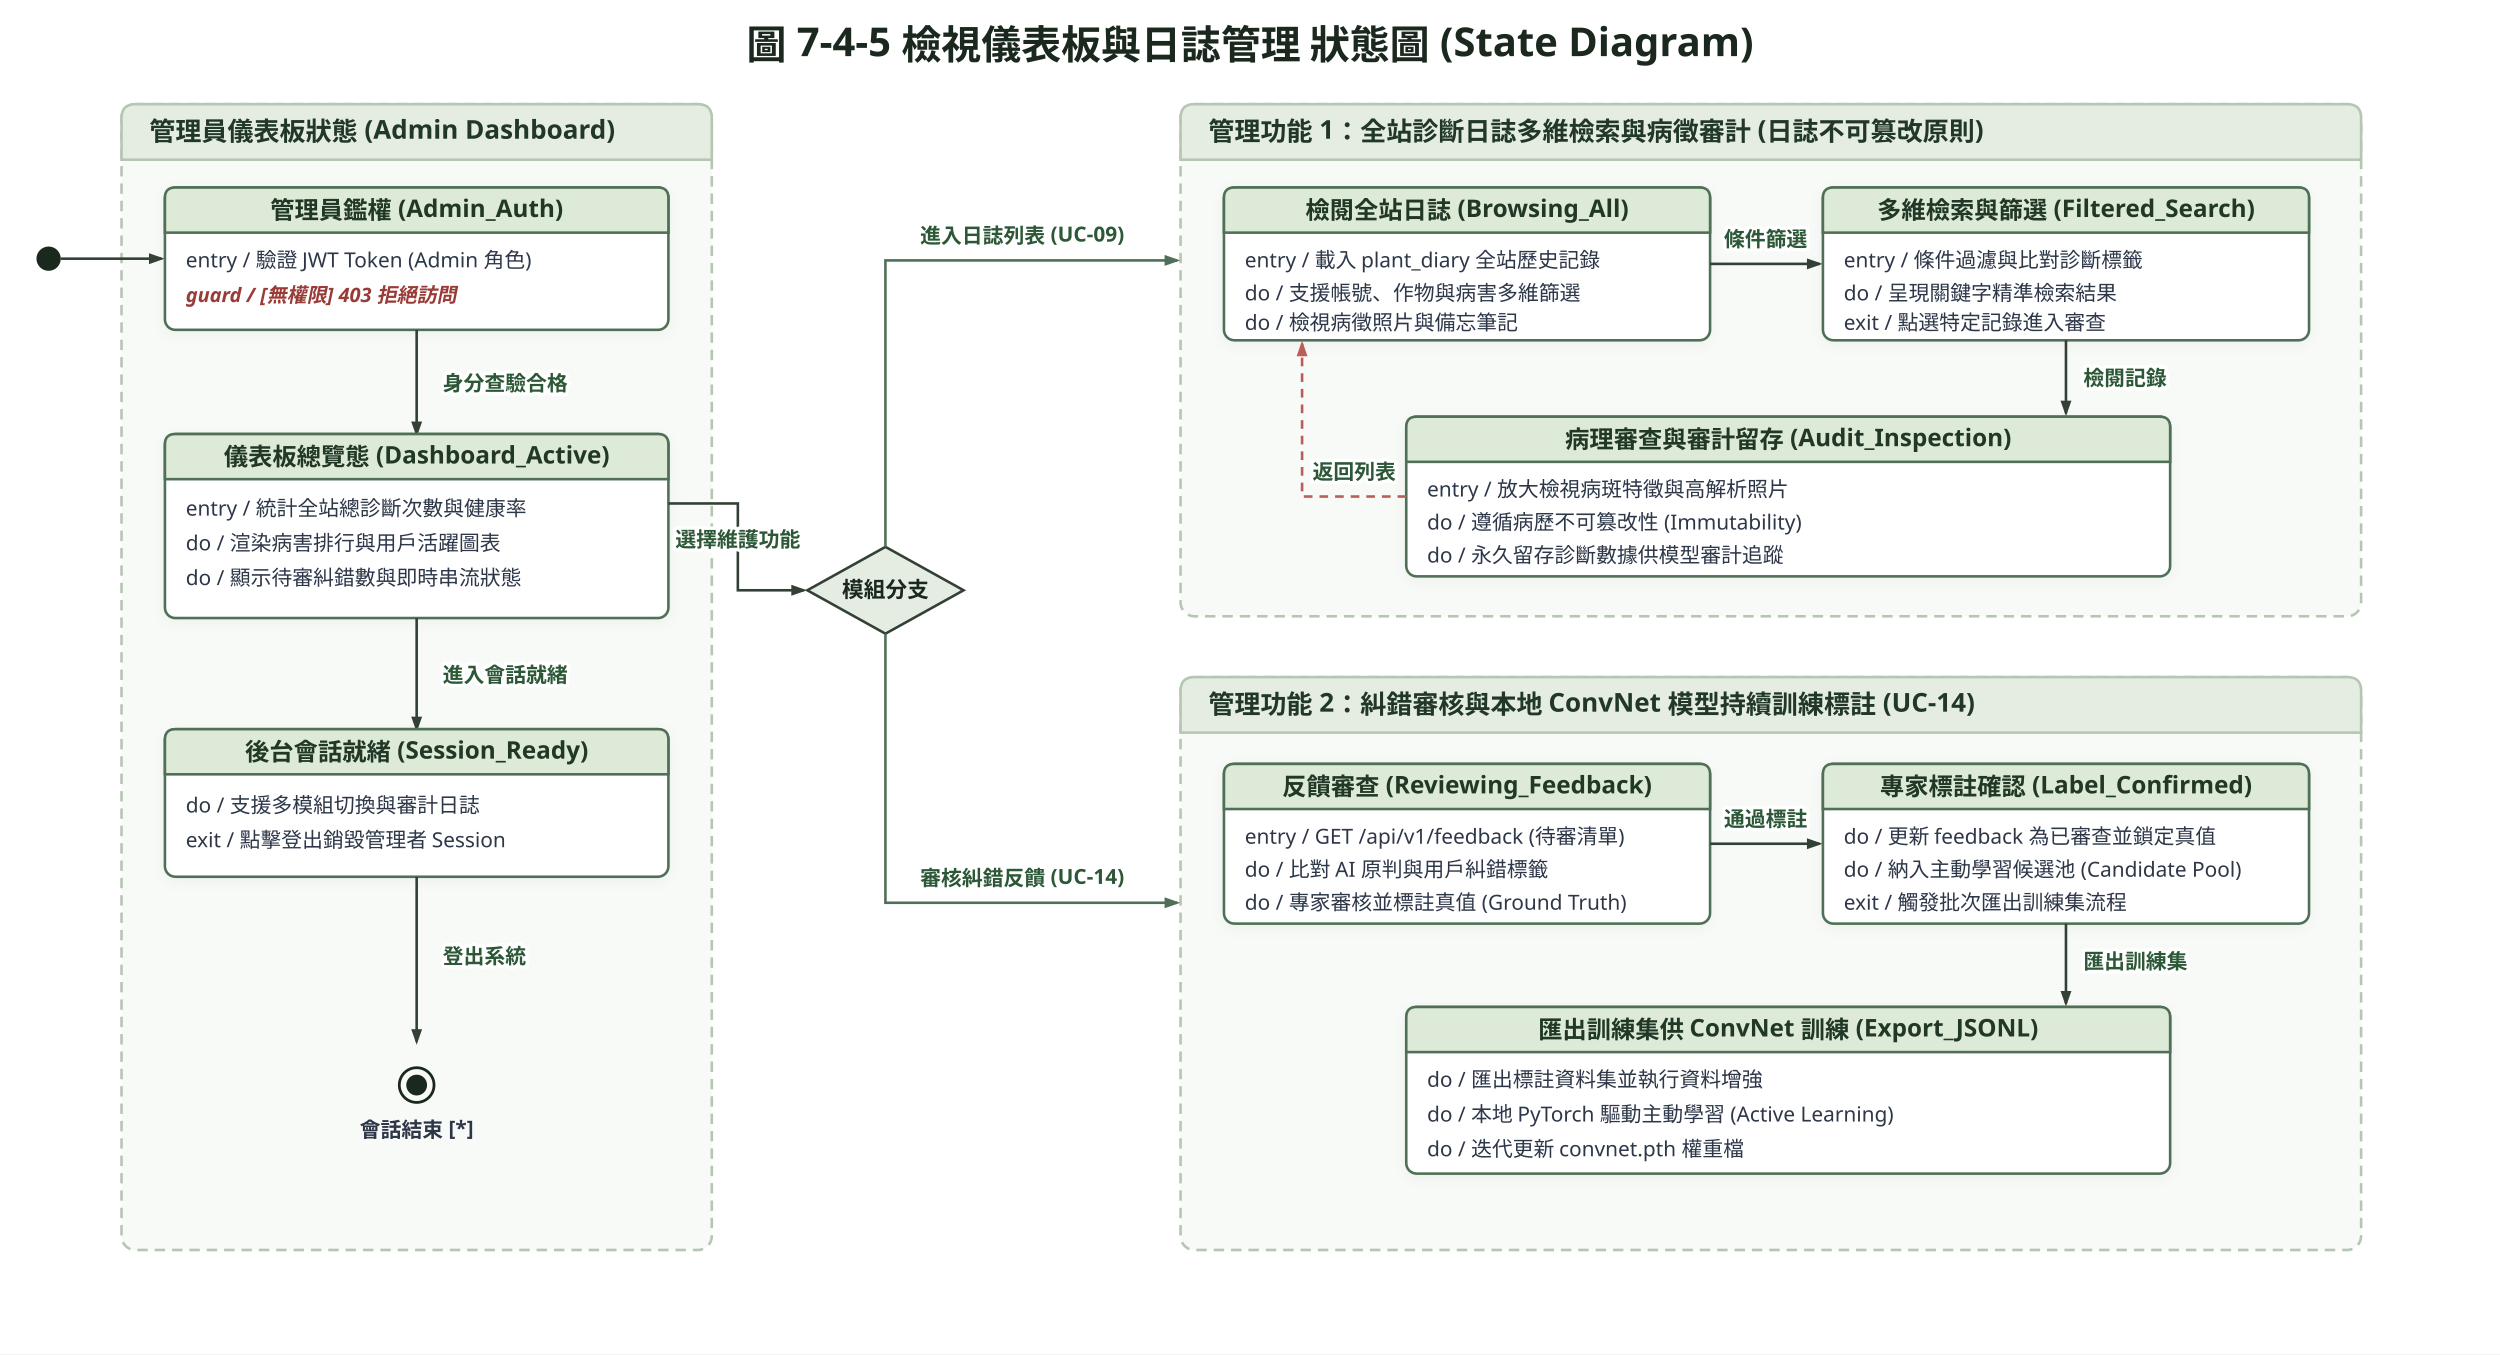
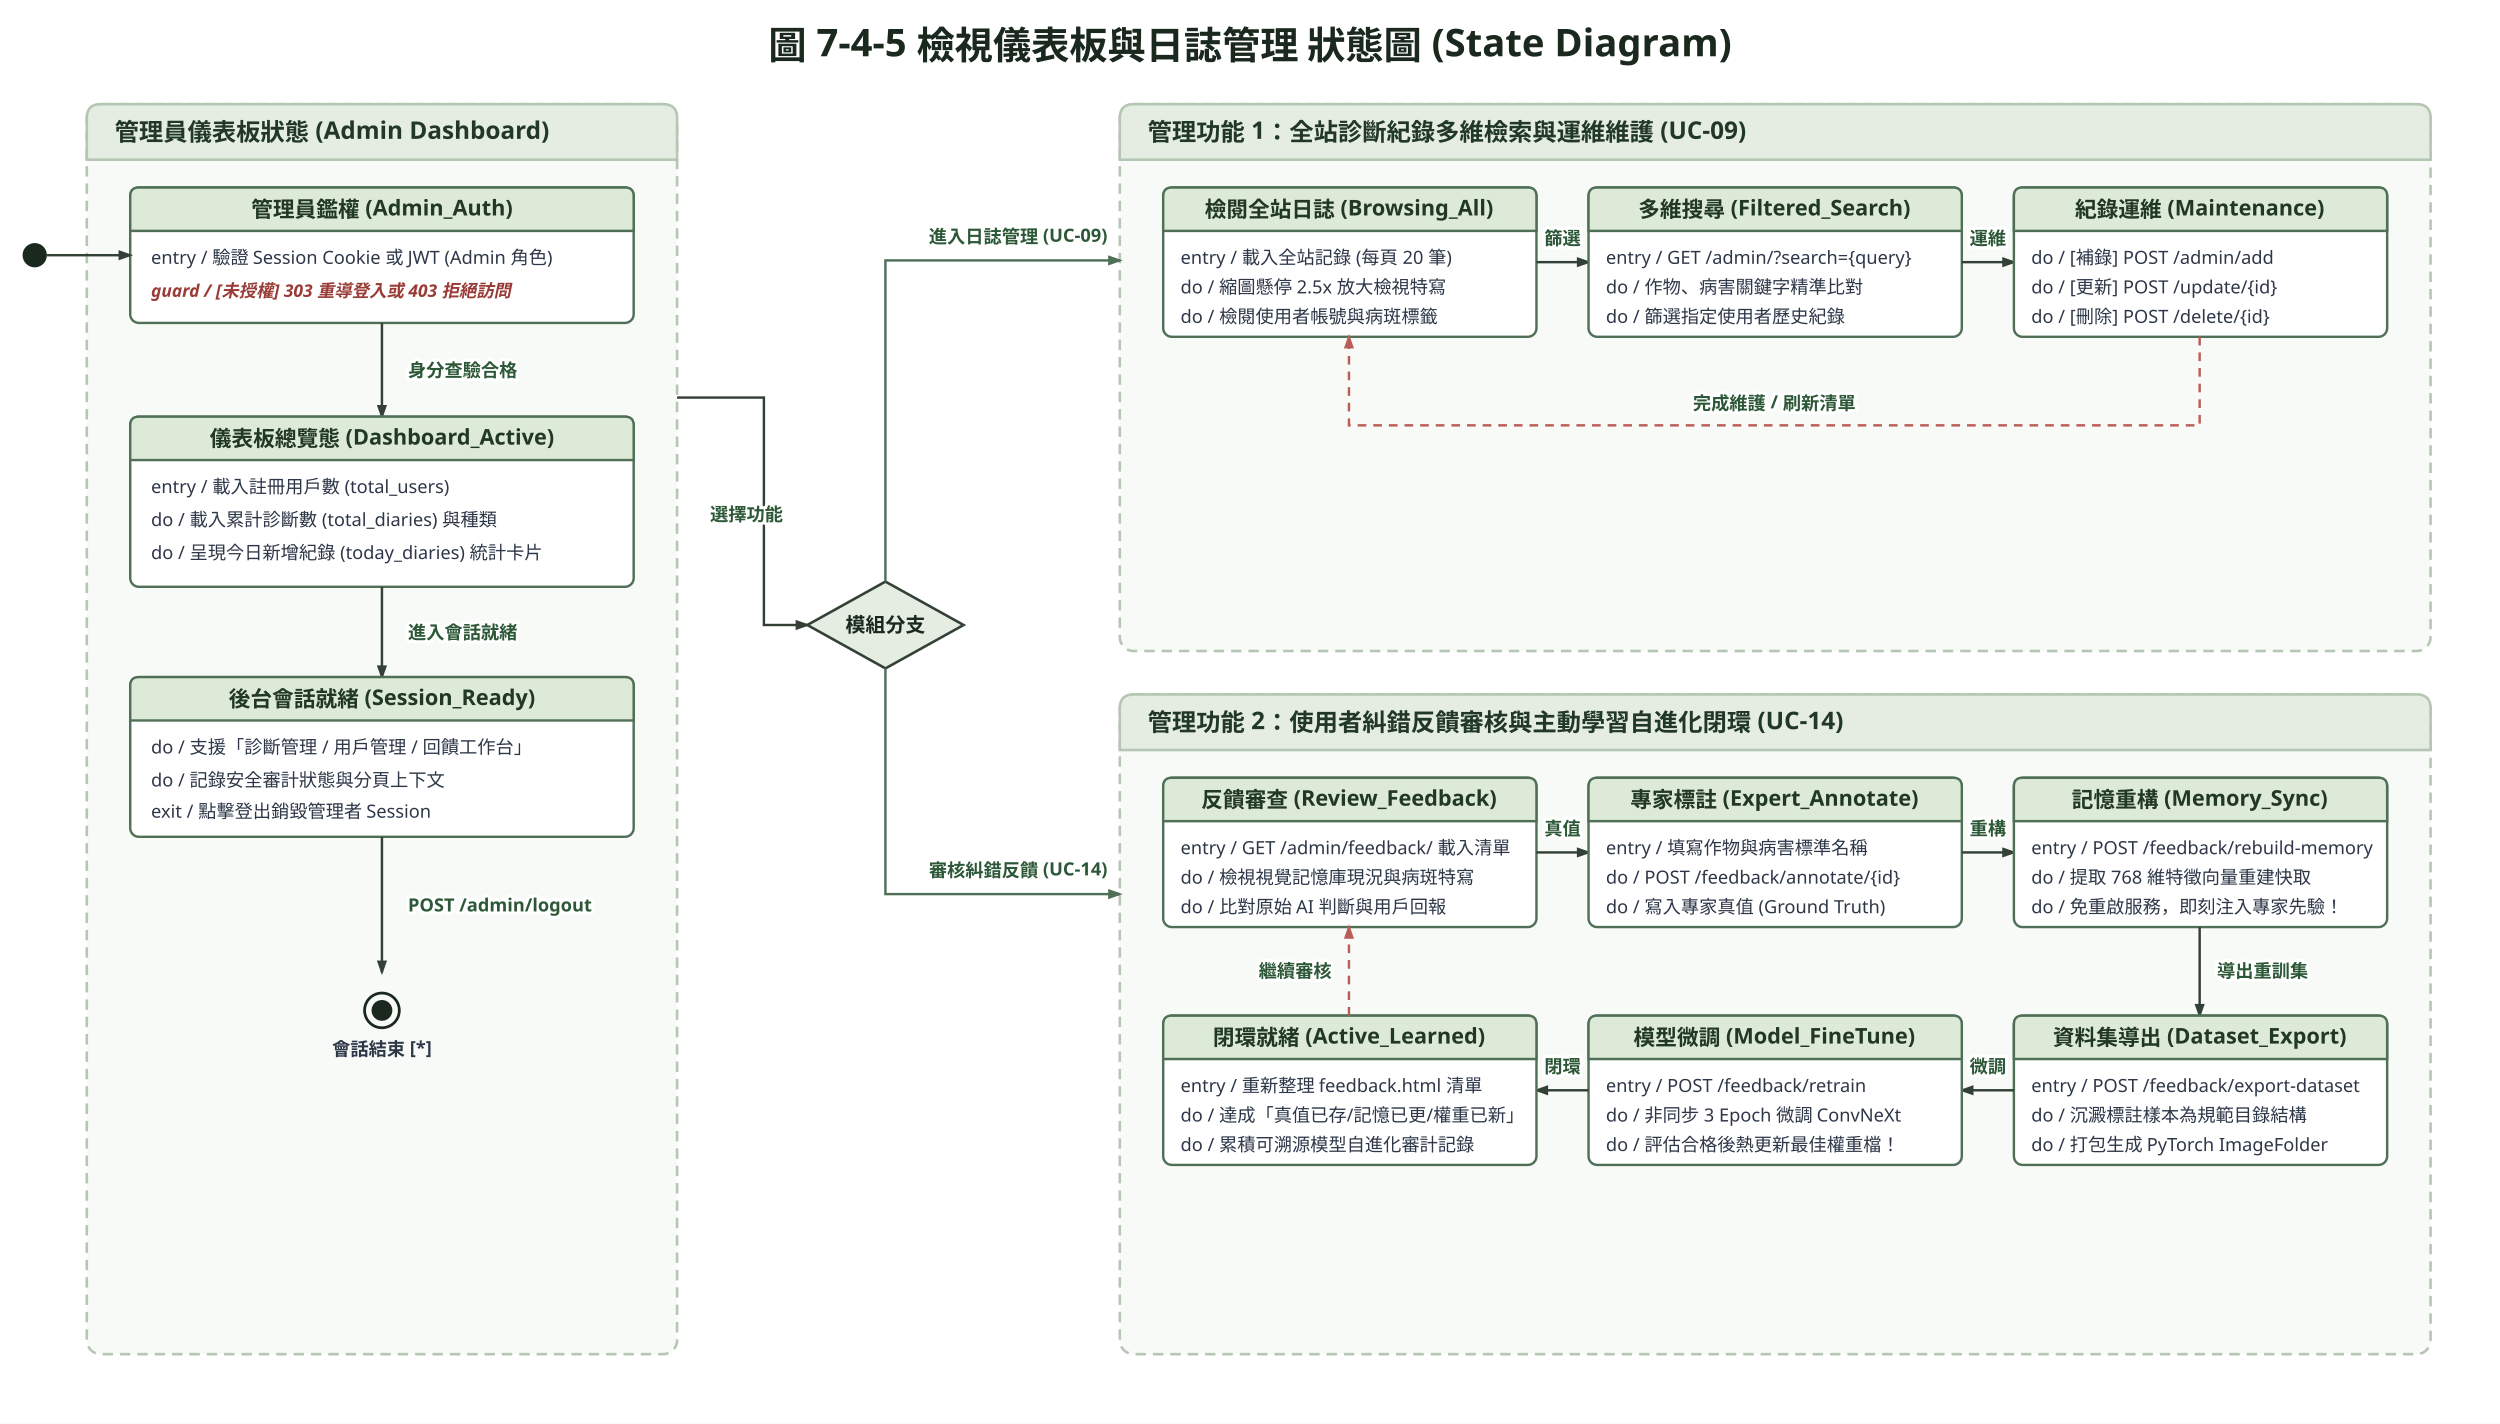
- <svg xmlns="http://www.w3.org/2000/svg" viewBox="0 0 1440 780" width="1440" height="780">
+ <svg xmlns="http://www.w3.org/2000/svg" viewBox="0 0 1440 820" width="1440" height="820">
  <defs>
    <style>
-       .title { font-family: 'Microsoft JhengHei', sans-serif; font-size: 23px; font-weight: bold; fill: #1A281E; }
-       .group-title { font-family: 'Microsoft JhengHei', sans-serif; font-size: 15px; font-weight: bold; fill: #223827; }
-       .state-name { font-family: 'Microsoft JhengHei', sans-serif; font-size: 14px; font-weight: bold; fill: #223827; }
-       .diamond-text { font-family: 'Microsoft JhengHei', sans-serif; font-size: 12.5px; font-weight: bold; fill: #1A281E; text-anchor: middle; }
-       .action-text { font-family: 'Microsoft JhengHei', sans-serif; font-size: 12px; fill: #2D3748; }
-       .transition-text { font-family: 'Microsoft JhengHei', sans-serif; font-size: 12px; fill: #2D5837; font-weight: bold; paint-order: stroke fill; stroke: #FFFFFF; stroke-width: 4px; stroke-linejoin: round; }
-       .guard-text { font-family: 'Microsoft JhengHei', sans-serif; font-size: 11.5px; fill: #993B36; font-style: italic; font-weight: bold; paint-order: stroke fill; stroke: #FFFFFF; stroke-width: 3.5px; }
+       .title { font-family: 'Microsoft JhengHei', sans-serif; font-size: 22px; font-weight: bold; fill: #1A281E; }
+       .group-title { font-family: 'Microsoft JhengHei', sans-serif; font-size: 14px; font-weight: bold; fill: #223827; }
+       .state-name { font-family: 'Microsoft JhengHei', sans-serif; font-size: 12.5px; font-weight: bold; fill: #223827; }
+       .diamond-text { font-family: 'Microsoft JhengHei', sans-serif; font-size: 11.5px; font-weight: bold; fill: #1A281E; text-anchor: middle; }
+       .action-text { font-family: 'Microsoft JhengHei', sans-serif; font-size: 10.5px; fill: #2D3748; }
+       .transition-text { font-family: 'Microsoft JhengHei', sans-serif; font-size: 10.5px; fill: #2D5837; font-weight: bold; paint-order: stroke fill; stroke: #FFFFFF; stroke-width: 3.5px; stroke-linejoin: round; }
+       .guard-text { font-family: 'Microsoft JhengHei', sans-serif; font-size: 10px; fill: #993B36; font-style: italic; font-weight: bold; paint-order: stroke fill; stroke: #FFFFFF; stroke-width: 3px; }

      .composite-bg { fill: #F8FAF7; stroke: #B5C6B3; stroke-width: 1.5; stroke-dasharray: 6,4; rx: 8; ry: 8; }
      .composite-header { fill: #E5EDE3; stroke: #B5C6B3; stroke-width: 1.5; }

-       .state-box { fill: #FFFFFF; stroke: #4F7057; stroke-width: 1.5; rx: 6; ry: 6; filter: drop-shadow(0 2px 4px rgba(0,0,0,0.04)); }
-       .state-header { fill: #DDEAD7; stroke: #4F7057; stroke-width: 1.5; }
+       .state-box { fill: #FFFFFF; stroke: #4F7057; stroke-width: 1.4; rx: 5; ry: 5; }
+       .state-header { fill: #DDEAD7; stroke: #4F7057; stroke-width: 1.4; }

      .choice-diamond { fill: #E5EDE3; stroke: #334035; stroke-width: 1.5; }

-       .ai-box { fill: #FFFFFF; stroke: #4F7057; stroke-width: 1.5; rx: 6; ry: 6; filter: drop-shadow(0 2px 4px rgba(0,0,0,0.04)); }
-       .ai-header { fill: #DDEAD7; stroke: #4F7057; stroke-width: 1.5; }
- 
-       .line { stroke: #334035; stroke-width: 1.5; fill: none; marker-end: url(#arrow); }
-       .line-branch { stroke: #4F7057; stroke-width: 1.5; fill: none; marker-end: url(#arrow-branch); }
-       .line-back { stroke: #BA5D57; stroke-width: 1.5; stroke-dasharray: 5,4; fill: none; marker-end: url(#arrow-back); }
+       .line { stroke: #334035; stroke-width: 1.4; fill: none; marker-end: url(#arrow); }
+       .line-branch { stroke: #4F7057; stroke-width: 1.4; fill: none; marker-end: url(#arrow-branch); }
+       .line-back { stroke: #BA5D57; stroke-width: 1.4; stroke-dasharray: 5,4; fill: none; marker-end: url(#arrow-back); }
    </style>
    <marker id="arrow" viewBox="0 0 10 10" refX="8" refY="5" markerWidth="6" markerHeight="6" orient="auto-start-reverse">
      <path d="M 0 1.5 L 10 5 L 0 8.5 z" fill="#334035" />
    </marker>
    <marker id="arrow-branch" viewBox="0 0 10 10" refX="8" refY="5" markerWidth="6" markerHeight="6" orient="auto-start-reverse">
      <path d="M 0 1.5 L 10 5 L 0 8.5 z" fill="#4F7057" />
    </marker>
    <marker id="arrow-back" viewBox="0 0 10 10" refX="8" refY="5" markerWidth="6" markerHeight="6" orient="auto-start-reverse">
      <path d="M 0 1.5 L 10 5 L 0 8.5 z" fill="#BA5D57" />
    </marker>
  </defs>
  <rect width="100%" height="100%" fill="#ffffff" />
  <text x="720" y="34" class="title" text-anchor="middle">圖 7-4-5 檢視儀表板與日誌管理 狀態圖 (State Diagram)</text>
-   <g transform="translate(70, 60)">
-     <rect width="340" height="660" class="composite-bg" />
+   <g transform="translate(50, 60)">
+     <rect width="340" height="720" class="composite-bg" />
    <path d="M 0 8 Q 0 0 8 0 L 332 0 Q 340 0 340 8 L 340 32 L 0 32 Z" class="composite-header" />
    <text x="16" y="21" class="group-title">管理員儀表板狀態 (Admin Dashboard)</text>
    <g transform="translate(25, 48)">
-       <rect width="290" height="82" class="state-box" />
-       <path d="M 0 6 Q 0 0 6 0 L 284 0 Q 290 0 290 6 L 290 26 L 0 26 Z" class="state-header" />
-       <text x="145" y="18" class="state-name" text-anchor="middle">管理員鑑權 (Admin_Auth)</text>
-       <text x="12" y="46" class="action-text">entry / 驗證 JWT Token (Admin 角色)</text>
-       <text x="12" y="66" class="guard-text">guard / [無權限] 403 拒絕訪問</text>
+       <rect width="290" height="78" class="state-box" />
+       <path d="M 0 5 Q 0 0 5 0 L 285 0 Q 290 0 290 5 L 290 25 L 0 25 Z" class="state-header" />
+       <text x="145" y="17" class="state-name" text-anchor="middle">管理員鑑權 (Admin_Auth)</text>
+       <text x="12" y="44" class="action-text">entry / 驗證 Session Cookie 或 JWT (Admin 角色)</text>
+       <text x="12" y="63" class="guard-text">guard / [未授權] 303 重導登入或 403 拒絕訪問</text>
    </g>
-     <line x1="170" y1="130" x2="170" y2="190" class="line" />
-     <text x="185" y="165" class="transition-text">身分查驗合格</text>
-     <g transform="translate(25, 190)">
-       <rect width="290" height="106" class="state-box" />
-       <path d="M 0 6 Q 0 0 6 0 L 284 0 Q 290 0 290 6 L 290 26 L 0 26 Z" class="state-header" />
-       <text x="145" y="18" class="state-name" text-anchor="middle">儀表板總覽態 (Dashboard_Active)</text>
-       <text x="12" y="47" class="action-text">entry / 統計全站總診斷次數與健康率</text>
-       <text x="12" y="67" class="action-text">do / 渲染病害排行與用戶活躍圖表</text>
-       <text x="12" y="87" class="action-text">do / 顯示待審糾錯數與即時串流狀態</text>
+     <line x1="170" y1="126" x2="170" y2="180" class="line" />
+     <text x="185" y="157" class="transition-text">身分查驗合格</text>
+     <g transform="translate(25, 180)">
+       <rect width="290" height="98" class="state-box" />
+       <path d="M 0 5 Q 0 0 5 0 L 285 0 Q 290 0 290 5 L 290 25 L 0 25 Z" class="state-header" />
+       <text x="145" y="17" class="state-name" text-anchor="middle">儀表板總覽態 (Dashboard_Active)</text>
+       <text x="12" y="44" class="action-text">entry / 載入註冊用戶數 (total_users)</text>
+       <text x="12" y="63" class="action-text">do / 載入累計診斷數 (total_diaries) 與種類</text>
+       <text x="12" y="82" class="action-text">do / 呈現今日新增紀錄 (today_diaries) 統計卡片</text>
    </g>
-     <line x1="170" y1="296" x2="170" y2="360" class="line" />
-     <text x="185" y="333" class="transition-text">進入會話就緒</text>
-     <g transform="translate(25, 360)">
-       <rect width="290" height="85" class="state-box" />
-       <path d="M 0 6 Q 0 0 6 0 L 284 0 Q 290 0 290 6 L 290 26 L 0 26 Z" class="state-header" />
-       <text x="145" y="18" class="state-name" text-anchor="middle">後台會話就緒 (Session_Ready)</text>
-       <text x="12" y="48" class="action-text">do / 支援多模組切換與審計日誌</text>
-       <text x="12" y="68" class="action-text">exit / 點擊登出銷毀管理者 Session</text>
+     <line x1="170" y1="278" x2="170" y2="330" class="line" />
+     <text x="185" y="308" class="transition-text">進入會話就緒</text>
+     <g transform="translate(25, 330)">
+       <rect width="290" height="92" class="state-box" />
+       <path d="M 0 5 Q 0 0 5 0 L 285 0 Q 290 0 290 5 L 290 25 L 0 25 Z" class="state-header" />
+       <text x="145" y="17" class="state-name" text-anchor="middle">後台會話就緒 (Session_Ready)</text>
+       <text x="12" y="44" class="action-text">do / 支援「診斷管理 / 用戶管理 / 回饋工作台」</text>
+       <text x="12" y="63" class="action-text">do / 記錄安全審計狀態與分頁上下文</text>
+       <text x="12" y="81" class="action-text">exit / 點擊登出銷毀管理者 Session</text>
    </g>
-     <line x1="170" y1="445" x2="170" y2="540" class="line" />
-     <text x="185" y="495" class="transition-text">登出系統</text>
-     <circle cx="170" cy="565" r="10" stroke="#1A281E" stroke-width="1.6" fill="none" />
-     <circle cx="170" cy="565" r="6" fill="#1A281E" />
-     <text x="170" y="595" class="action-text" font-weight="bold" text-anchor="middle">會話結束 [*]</text>
+     <line x1="170" y1="422" x2="170" y2="500" class="line" />
+     <text x="185" y="465" class="transition-text">POST /admin/logout</text>
+     <circle cx="170" cy="522" r="10" stroke="#1A281E" stroke-width="1.6" fill="none" />
+     <circle cx="170" cy="522" r="6" fill="#1A281E" />
+     <text x="170" y="548" class="action-text" font-weight="bold" text-anchor="middle">會話結束 [*]</text>
  </g>
-   <circle cx="28" cy="149" r="7" fill="#1A281E" />
-   <line x1="35" y1="149" x2="93" y2="149" class="line" />
-   <g transform="translate(680, 60)">
-     <rect width="680" height="295" class="composite-bg" />
-     <path d="M 0 8 Q 0 0 8 0 L 672 0 Q 680 0 680 8 L 680 32 L 0 32 Z" class="composite-header" fill="#E5EDE3" />
-     <text x="16" y="21" class="group-title" fill="#1A281E">管理功能 1：全站診斷日誌多維檢索與病徵審計 (日誌不可篡改原則)</text>
+   <circle cx="20" cy="147" r="7" fill="#1A281E" />
+   <line x1="27" y1="147" x2="75" y2="147" class="line" />
+   <g transform="translate(645, 60)">
+     <rect width="755" height="315" class="composite-bg" />
+     <path d="M 0 8 Q 0 0 8 0 L 747 0 Q 755 0 755 8 L 755 32 L 0 32 Z" class="composite-header" />
+     <text x="16" y="21" class="group-title">管理功能 1：全站診斷紀錄多維檢索與運維維護 (UC-09)</text>
    <g transform="translate(25, 48)">
-       <rect width="280" height="88" class="state-box" />
-       <path d="M 0 6 Q 0 0 6 0 L 274 0 Q 280 0 280 6 L 280 26 L 0 26 Z" class="state-header" />
-       <text x="140" y="18" class="state-name" text-anchor="middle">檢閱全站日誌 (Browsing_All)</text>
-       <text x="12" y="46" class="action-text">entry / 載入 plant_diary 全站歷史記錄</text>
-       <text x="12" y="65" class="action-text">do / 支援帳號、作物與病害多維篩選</text>
-       <text x="12" y="82" class="action-text">do / 檢視病徵照片與備忘筆記</text>
+       <rect width="215" height="86" class="state-box" />
+       <path d="M 0 5 Q 0 0 5 0 L 210 0 Q 215 0 215 5 L 215 25 L 0 25 Z" class="state-header" />
+       <text x="107" y="17" class="state-name" text-anchor="middle">檢閱全站日誌 (Browsing_All)</text>
+       <text x="10" y="44" class="action-text">entry / 載入全站記錄 (每頁 20 筆)</text>
+       <text x="10" y="61" class="action-text">do / 縮圖懸停 2.5x 放大檢視特寫</text>
+       <text x="10" y="78" class="action-text">do / 檢閱使用者帳號與病斑標籤</text>
    </g>
-     <line x1="305" y1="92" x2="368" y2="92" class="line" />
-     <text x="337" y="82" class="transition-text" text-anchor="middle">條件篩選</text>
-     <g transform="translate(370, 48)">
-       <rect width="280" height="88" class="state-box" />
-       <path d="M 0 6 Q 0 0 6 0 L 274 0 Q 280 0 280 6 L 280 26 L 0 26 Z" class="state-header" />
-       <text x="140" y="18" class="state-name" text-anchor="middle">多維檢索與篩選 (Filtered_Search)</text>
-       <text x="12" y="46" class="action-text">entry / 條件過濾與比對診斷標籤</text>
-       <text x="12" y="65" class="action-text">do / 呈現關鍵字精準檢索結果</text>
-       <text x="12" y="82" class="action-text">exit / 點選特定記錄進入審查</text>
+     <line x1="240" y1="91" x2="270" y2="91" class="line" />
+     <text x="255" y="81" class="transition-text" text-anchor="middle">篩選</text>
+     <g transform="translate(270, 48)">
+       <rect width="215" height="86" class="state-box" />
+       <path d="M 0 5 Q 0 0 5 0 L 210 0 Q 215 0 215 5 L 215 25 L 0 25 Z" class="state-header" />
+       <text x="107" y="17" class="state-name" text-anchor="middle">多維搜尋 (Filtered_Search)</text>
+       <text x="10" y="44" class="action-text">entry / GET /admin/?search={query}</text>
+       <text x="10" y="61" class="action-text">do / 作物、病害關鍵字精準比對</text>
+       <text x="10" y="78" class="action-text">do / 篩選指定使用者歷史紀錄</text>
    </g>
-     <line x1="510" y1="136" x2="510" y2="178" class="line" />
-     <text x="520" y="162" class="transition-text">檢閱記錄</text>
-     <g transform="translate(130, 180)">
-       <rect width="440" height="92" class="state-box" />
-       <path d="M 0 6 Q 0 0 6 0 L 434 0 Q 440 0 440 6 L 440 26 L 0 26 Z" class="state-header" />
-       <text x="220" y="18" class="state-name" text-anchor="middle">病理審查與審計留存 (Audit_Inspection)</text>
-       <text x="12" y="46" class="action-text">entry / 放大檢視病斑特徵與高解析照片</text>
-       <text x="12" y="65" class="action-text">do / 遵循病歷不可篡改性 (Immutability)</text>
-       <text x="12" y="84" class="action-text">do / 永久留存診斷數據供模型審計追蹤</text>
+     <line x1="485" y1="91" x2="515" y2="91" class="line" />
+     <text x="500" y="81" class="transition-text" text-anchor="middle">運維</text>
+     <g transform="translate(515, 48)">
+       <rect width="215" height="86" class="state-box" />
+       <path d="M 0 5 Q 0 0 5 0 L 210 0 Q 215 0 215 5 L 215 25 L 0 25 Z" class="state-header" />
+       <text x="107" y="17" class="state-name" text-anchor="middle">紀錄運維 (Maintenance)</text>
+       <text x="10" y="44" class="action-text">do / [補錄] POST /admin/add</text>
+       <text x="10" y="61" class="action-text">do / [更新] POST /update/{id}</text>
+       <text x="10" y="78" class="action-text">do / [刪除] POST /delete/{id}</text>
    </g>
-     <path d="M 130 226 L 70 226 L 70 138" class="line-back" />
-     <text x="100" y="216" class="transition-text" text-anchor="middle">返回列表</text>
+     <path d="M 622 134 L 622 185 L 132 185 L 132 134" class="line-back" />
+     <text x="377" y="176" class="transition-text" text-anchor="middle">完成維護 / 刷新清單</text>
  </g>
-   <g transform="translate(680, 390)">
-     <rect width="680" height="330" class="composite-bg" />
-     <path d="M 0 8 Q 0 0 8 0 L 672 0 Q 680 0 680 8 L 680 32 L 0 32 Z" class="composite-header" fill="#E5EDE3" />
-     <text x="16" y="21" class="group-title" fill="#1A281E">管理功能 2：糾錯審核與本地 ConvNet 模型持續訓練標註 (UC-14)</text>
-     <g transform="translate(25, 50)">
-       <rect width="280" height="92" class="ai-box" />
-       <path d="M 0 6 Q 0 0 6 0 L 274 0 Q 280 0 280 6 L 280 26 L 0 26 Z" class="ai-header" />
-       <text x="140" y="18" class="state-name" text-anchor="middle">反饋審查 (Reviewing_Feedback)</text>
-       <text x="12" y="46" class="action-text">entry / GET /api/v1/feedback (待審清單)</text>
-       <text x="12" y="65" class="action-text">do / 比對 AI 原判與用戶糾錯標籤</text>
-       <text x="12" y="84" class="action-text">do / 專家審核並標註真值 (Ground Truth)</text>
+   <g transform="translate(645, 400)">
+     <rect width="755" height="380" class="composite-bg" />
+     <path d="M 0 8 Q 0 0 8 0 L 747 0 Q 755 0 755 8 L 755 32 L 0 32 Z" class="composite-header" />
+     <text x="16" y="21" class="group-title">管理功能 2：使用者糾錯反饋審核與主動學習自進化閉環 (UC-14)</text>
+     <g transform="translate(25, 48)">
+       <rect width="215" height="86" class="state-box" />
+       <path d="M 0 5 Q 0 0 5 0 L 210 0 Q 215 0 215 5 L 215 25 L 0 25 Z" class="state-header" />
+       <text x="107" y="17" class="state-name" text-anchor="middle">反饋審查 (Review_Feedback)</text>
+       <text x="10" y="44" class="action-text">entry / GET /admin/feedback/ 載入清單</text>
+       <text x="10" y="61" class="action-text">do / 檢視視覺記憶庫現況與病斑特寫</text>
+       <text x="10" y="78" class="action-text">do / 比對原始 AI 判斷與用戶回報</text>
    </g>
-     <line x1="305" y1="96" x2="368" y2="96" class="line" />
-     <text x="337" y="86" class="transition-text" text-anchor="middle">通過標註</text>
-     <g transform="translate(370, 50)">
-       <rect width="280" height="92" class="ai-box" />
-       <path d="M 0 6 Q 0 0 6 0 L 274 0 Q 280 0 280 6 L 280 26 L 0 26 Z" class="ai-header" />
-       <text x="140" y="18" class="state-name" text-anchor="middle">專家標註確認 (Label_Confirmed)</text>
-       <text x="12" y="46" class="action-text">do / 更新 feedback 為已審查並鎖定真值</text>
-       <text x="12" y="65" class="action-text">do / 納入主動學習候選池 (Candidate Pool)</text>
-       <text x="12" y="84" class="action-text">exit / 觸發批次匯出訓練集流程</text>
+     <line x1="240" y1="91" x2="270" y2="91" class="line" />
+     <text x="255" y="81" class="transition-text" text-anchor="middle">真值</text>
+     <g transform="translate(270, 48)">
+       <rect width="215" height="86" class="state-box" />
+       <path d="M 0 5 Q 0 0 5 0 L 210 0 Q 215 0 215 5 L 215 25 L 0 25 Z" class="state-header" />
+       <text x="107" y="17" class="state-name" text-anchor="middle">專家標註 (Expert_Annotate)</text>
+       <text x="10" y="44" class="action-text">entry / 填寫作物與病害標準名稱</text>
+       <text x="10" y="61" class="action-text">do / POST /feedback/annotate/{id}</text>
+       <text x="10" y="78" class="action-text">do / 寫入專家真值 (Ground Truth)</text>
    </g>
-     <line x1="510" y1="142" x2="510" y2="188" class="line" />
-     <text x="520" y="168" class="transition-text">匯出訓練集</text>
-     <g transform="translate(130, 190)">
-       <rect width="440" height="96" class="ai-box" />
-       <path d="M 0 6 Q 0 0 6 0 L 434 0 Q 440 0 440 6 L 440 26 L 0 26 Z" class="ai-header" />
-       <text x="220" y="18" class="state-name" text-anchor="middle">匯出訓練集供 ConvNet 訓練 (Export_JSONL)</text>
-       <text x="12" y="46" class="action-text">do / 匯出標註資料集並執行資料增強</text>
-       <text x="12" y="66" class="action-text">do / 本地 PyTorch 驅動主動學習 (Active Learning)</text>
-       <text x="12" y="86" class="action-text">do / 迭代更新 convnet.pth 權重檔</text>
+     <line x1="485" y1="91" x2="515" y2="91" class="line" />
+     <text x="500" y="81" class="transition-text" text-anchor="middle">重構</text>
+     <g transform="translate(515, 48)">
+       <rect width="215" height="86" class="state-box" />
+       <path d="M 0 5 Q 0 0 5 0 L 210 0 Q 215 0 215 5 L 215 25 L 0 25 Z" class="state-header" />
+       <text x="107" y="17" class="state-name" text-anchor="middle">記憶重構 (Memory_Sync)</text>
+       <text x="10" y="44" class="action-text">entry / POST /feedback/rebuild-memory</text>
+       <text x="10" y="61" class="action-text">do / 提取 768 維特徵向量重建快取</text>
+       <text x="10" y="78" class="action-text">do / 免重啟服務，即刻注入專家先驗！</text>
    </g>
+     <path d="M 622 134 L 622 185" class="line" />
+     <text x="632" y="163" class="transition-text">導出重訓集</text>
+     <g transform="translate(515, 185)">
+       <rect width="215" height="86" class="state-box" />
+       <path d="M 0 5 Q 0 0 5 0 L 210 0 Q 215 0 215 5 L 215 25 L 0 25 Z" class="state-header" />
+       <text x="107" y="17" class="state-name" text-anchor="middle">資料集導出 (Dataset_Export)</text>
+       <text x="10" y="44" class="action-text">entry / POST /feedback/export-dataset</text>
+       <text x="10" y="61" class="action-text">do / 沉澱標註樣本為規範目錄結構</text>
+       <text x="10" y="78" class="action-text">do / 打包生成 PyTorch ImageFolder</text>
+     </g>
+     <line x1="515" y1="228" x2="485" y2="228" class="line" />
+     <text x="500" y="218" class="transition-text" text-anchor="middle">微調</text>
+     <g transform="translate(270, 185)">
+       <rect width="215" height="86" class="state-box" />
+       <path d="M 0 5 Q 0 0 5 0 L 210 0 Q 215 0 215 5 L 215 25 L 0 25 Z" class="state-header" />
+       <text x="107" y="17" class="state-name" text-anchor="middle">模型微調 (Model_FineTune)</text>
+       <text x="10" y="44" class="action-text">entry / POST /feedback/retrain</text>
+       <text x="10" y="61" class="action-text">do / 非同步 3 Epoch 微調 ConvNeXt</text>
+       <text x="10" y="78" class="action-text">do / 評估合格後熱更新最佳權重檔！</text>
+     </g>
+     <line x1="270" y1="228" x2="240" y2="228" class="line" />
+     <text x="255" y="218" class="transition-text" text-anchor="middle">閉環</text>
+     <g transform="translate(25, 185)">
+       <rect width="215" height="86" class="state-box" />
+       <path d="M 0 5 Q 0 0 5 0 L 210 0 Q 215 0 215 5 L 215 25 L 0 25 Z" class="state-header" />
+       <text x="107" y="17" class="state-name" text-anchor="middle">閉環就緒 (Active_Learned)</text>
+       <text x="10" y="44" class="action-text">entry / 重新整理 feedback.html 清單</text>
+       <text x="10" y="61" class="action-text">do / 達成「真值已存/記憶已更/權重已新」</text>
+       <text x="10" y="78" class="action-text">do / 累積可溯源模型自進化審計記錄</text>
+     </g>
+     <path d="M 132 185 L 132 134" class="line-back" />
+     <text x="122" y="163" class="transition-text" text-anchor="end">繼續審核</text>
  </g>
-   <path d="M 385 290 L 425 290 L 425 340 L 463 340" class="line" />
-   <text x="425" y="315" class="transition-text" text-anchor="middle">選擇維護功能</text>
-   <polygon points="510,315 555,340 510,365 465,340" class="choice-diamond" />
-   <text x="510" y="344" class="diamond-text">模組分支</text>
-   <path d="M 510 315 L 510 150 L 678 150" class="line-branch" />
-   <text x="530" y="140" class="transition-text">進入日誌列表 (UC-09)</text>
-   <path d="M 510 365 L 510 520 L 678 520" class="line-branch" />
-   <text x="530" y="510" class="transition-text">審核糾錯反饋 (UC-14)</text>
+   <path d="M 390 229 L 440 229 L 440 360 L 465 360" class="line" />
+   <text x="430" y="300" class="transition-text" text-anchor="middle">選擇功能</text>
+   <polygon points="510,335 555,360 510,385 465,360" class="choice-diamond" />
+   <text x="510" y="364" class="diamond-text">模組分支</text>
+   <path d="M 510 335 L 510 150 L 645 150" class="line-branch" />
+   <text x="535" y="140" class="transition-text">進入日誌管理 (UC-09)</text>
+   <path d="M 510 385 L 510 515 L 645 515" class="line-branch" />
+   <text x="535" y="505" class="transition-text">審核糾錯反饋 (UC-14)</text>
</svg>
